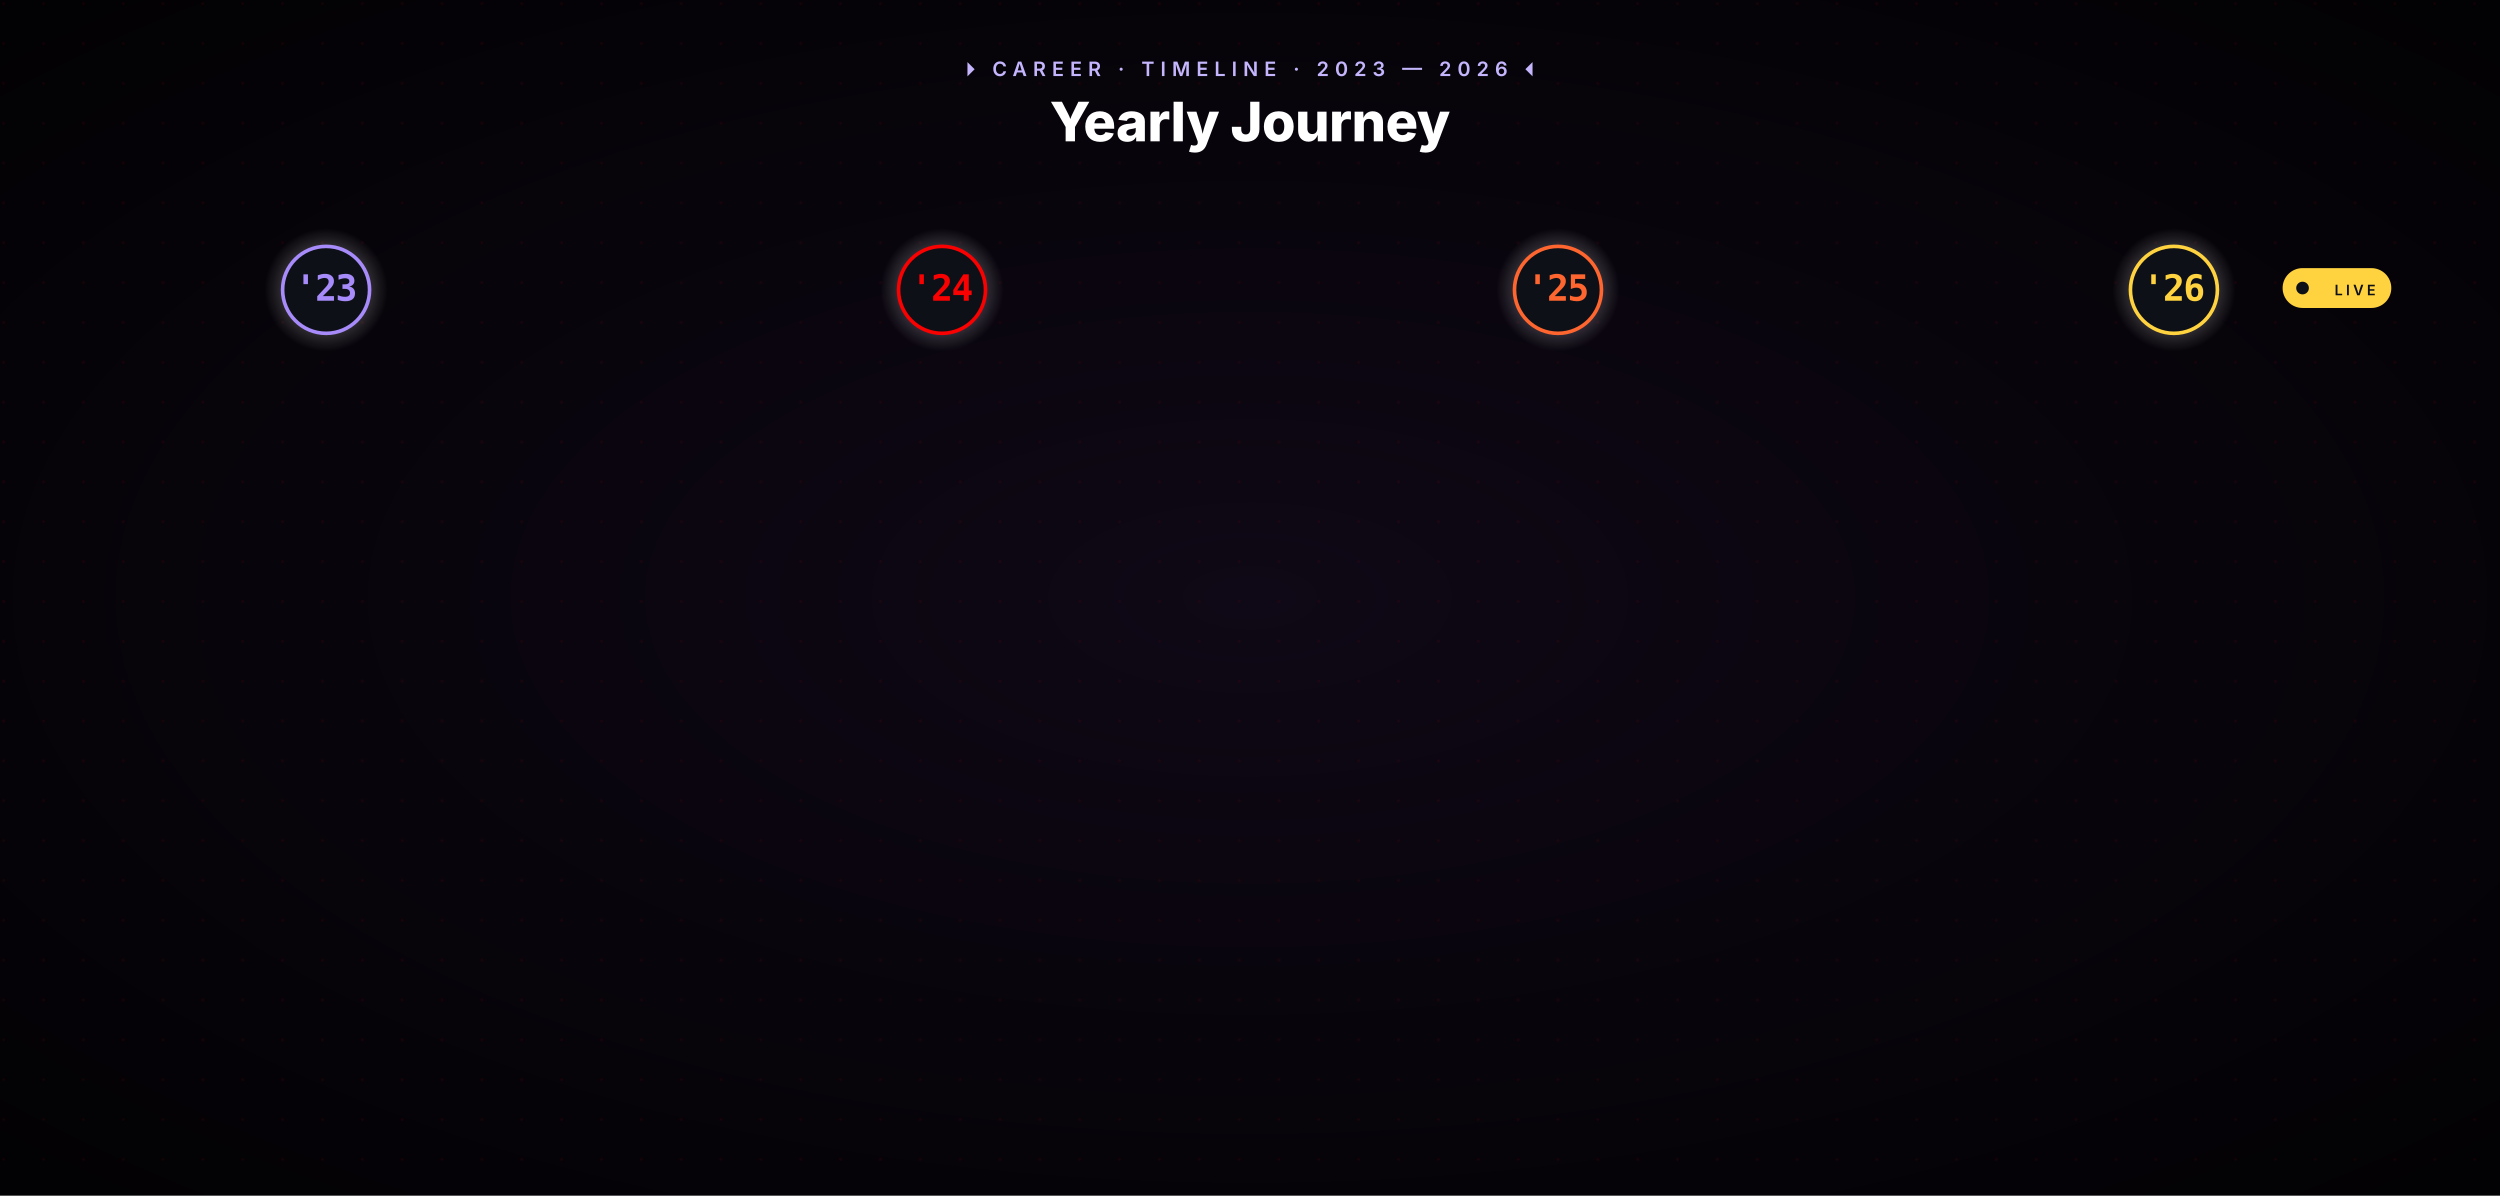
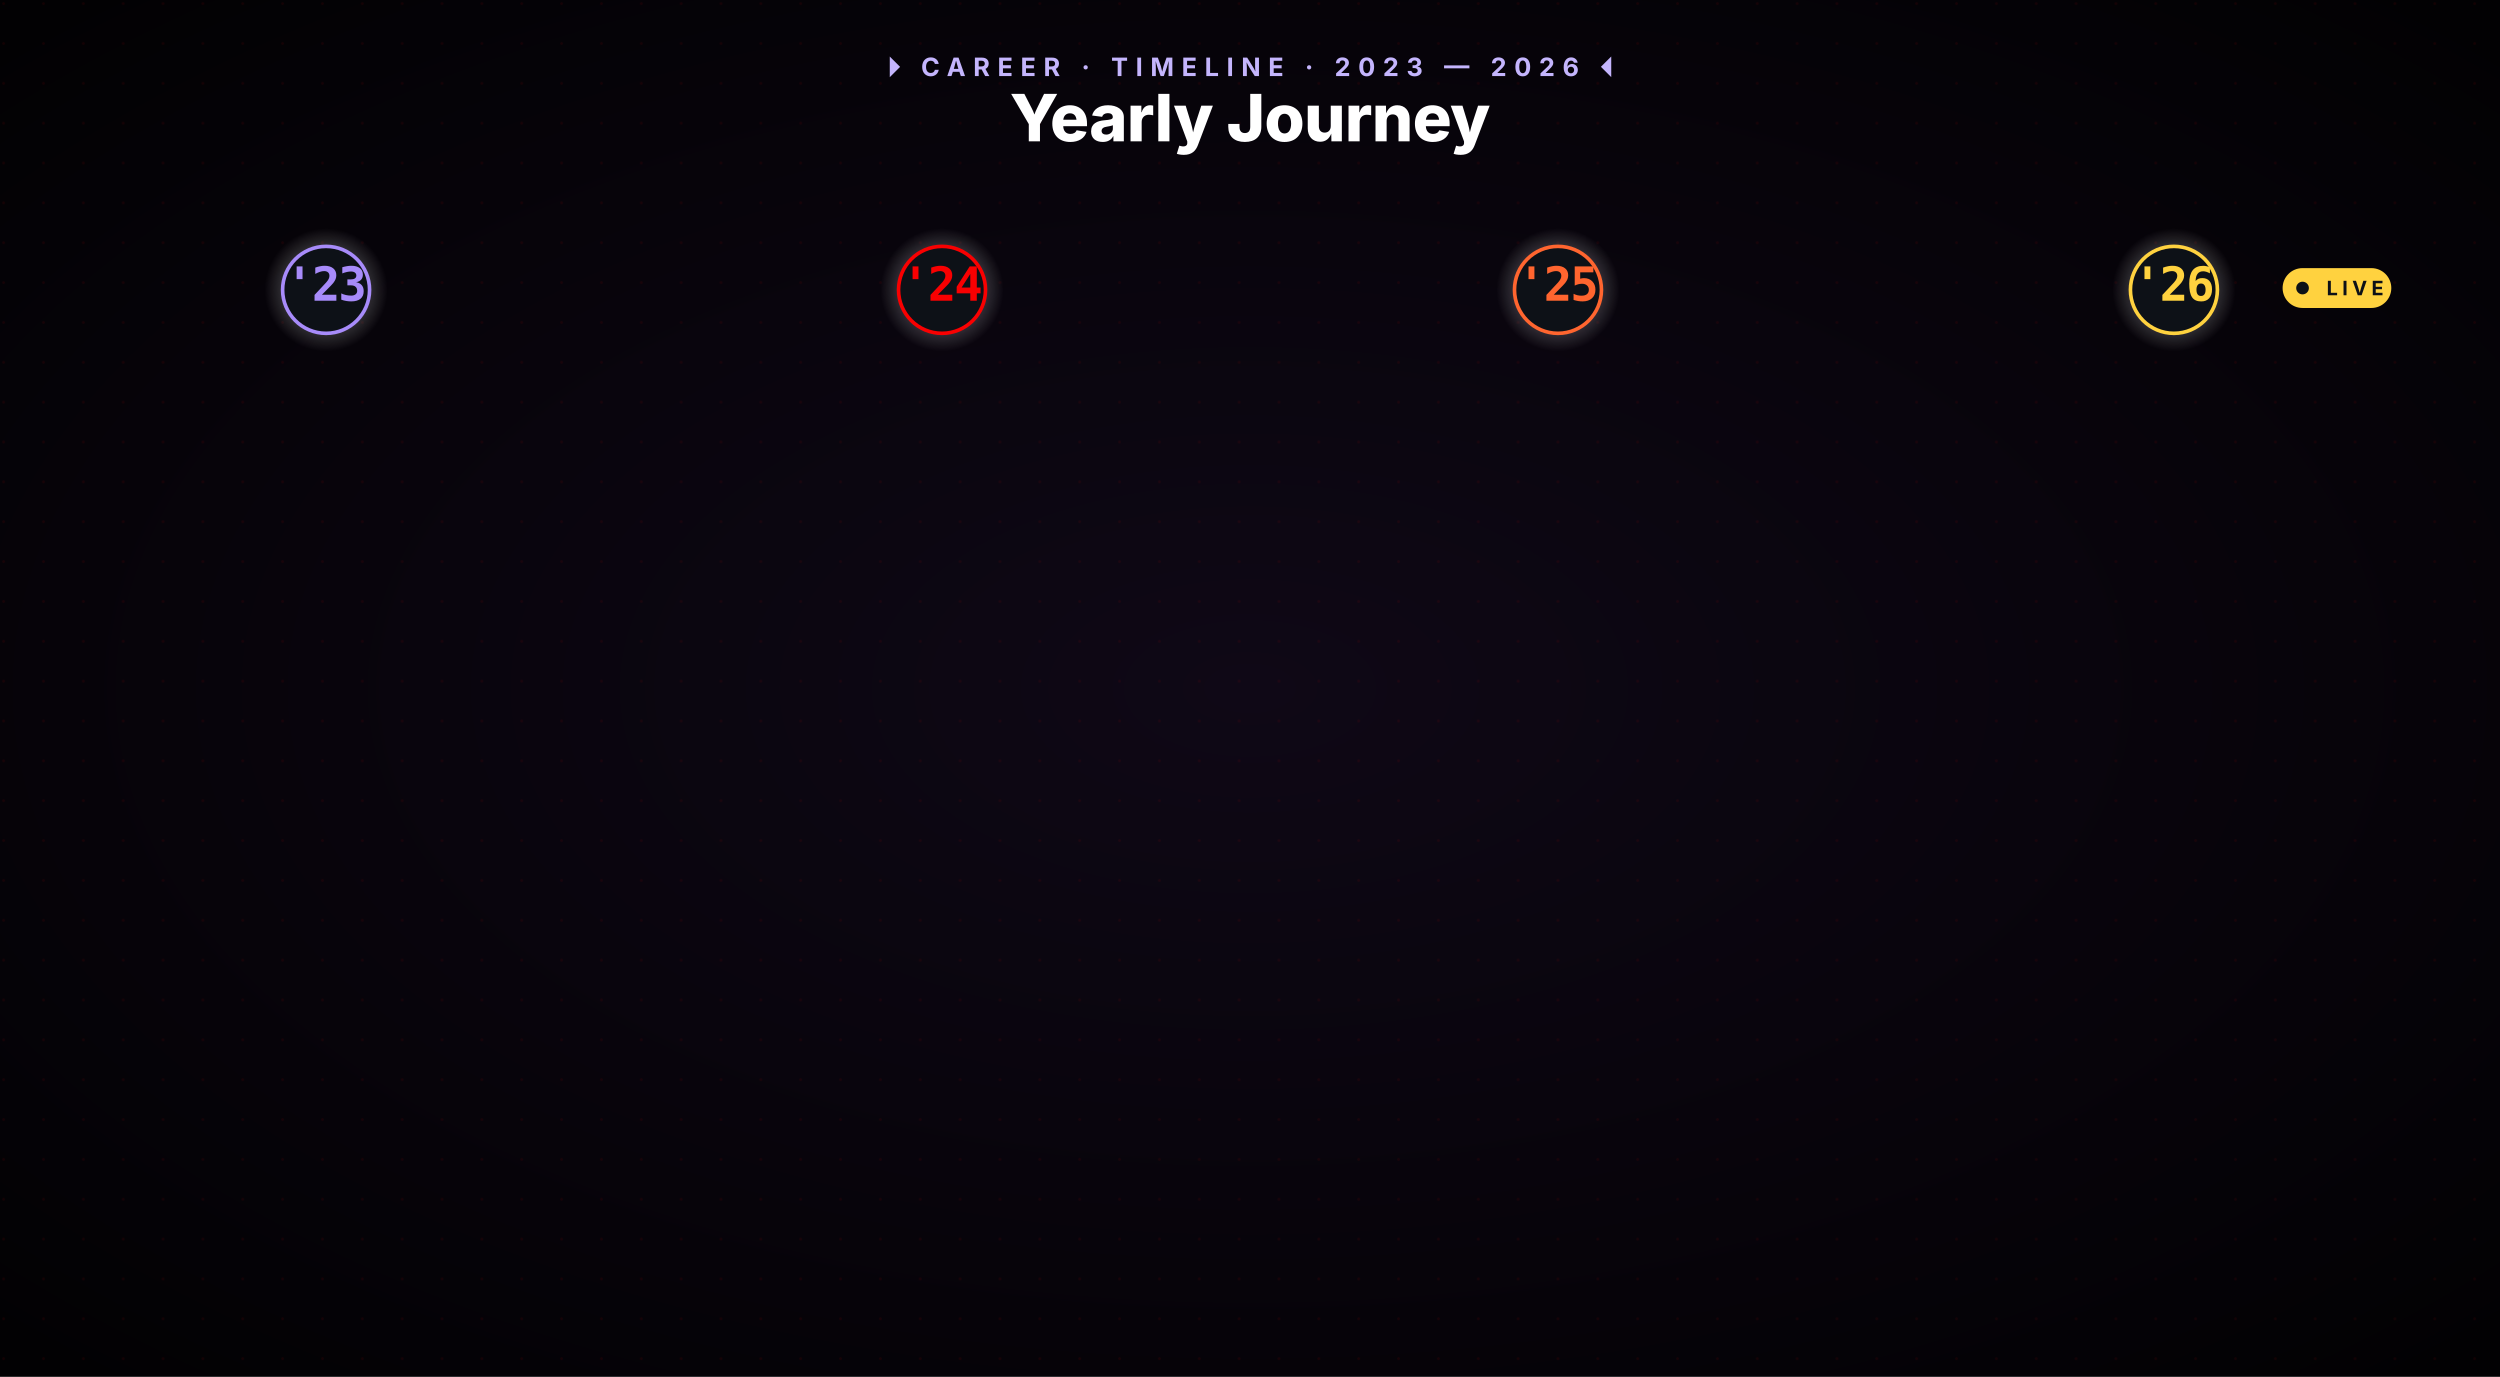
- <svg xmlns="http://www.w3.org/2000/svg" width="1380" height="660" viewBox="0 0 1380 660" role="img" aria-label="Career timeline 2023 — 2026">
+ <svg xmlns="http://www.w3.org/2000/svg" width="1380" height="760" viewBox="0 0 1380 760" role="img" aria-label="Career timeline 2023 — 2026">
  <style>
-     .t-display     { font-family: 'Inter','SF Pro Display','Segoe UI',sans-serif; font-weight: 800; font-size: 30px; letter-spacing: -0.01em; fill: #FFFFFF; }
-     .t-tag         { font-family: 'Inter','SF Pro Display','Segoe UI',sans-serif; font-weight: 600; font-size: 11px; letter-spacing: 0.30em; text-transform: uppercase; fill: #C4B5FD; }
-     .t-year        { font-family: 'JetBrains Mono','SF Mono',Consolas,monospace; font-weight: 800; font-size: 20px; letter-spacing: -0.04em; }
-     .t-year-tag    { font-family: 'Inter','SF Pro Display','Segoe UI',sans-serif; font-weight: 600; font-size: 8px; letter-spacing: 0.22em; text-transform: uppercase; }
-     .t-headline    { font-family: 'Inter','SF Pro Display','Segoe UI',sans-serif; font-weight: 800; font-size: 22px; letter-spacing: -0.01em; fill: #FFFFFF; }
-     .t-highlight   { font-family: 'Inter','SF Pro Display','Segoe UI',sans-serif; font-weight: 500; font-size: 11.5px; fill: #E8E8E8; }
-     .t-bullet      { font-family: 'JetBrains Mono','SF Mono',Consolas,monospace; font-weight: 700; font-size: 13px; }
-     .t-stat-num    { font-family: 'JetBrains Mono','SF Mono',Consolas,monospace; font-weight: 700; font-size: 18px; }
-     .t-stat-lbl    { font-family: 'Inter','SF Pro Display','Segoe UI',sans-serif; font-weight: 600; font-size: 7.5px; letter-spacing: 0.15em; text-transform: uppercase; fill: #6E7681; }
+     .t-display     { font-family: 'Inter','SF Pro Display','Segoe UI',sans-serif; font-weight: 800; font-size: 36px; letter-spacing: -0.01em; fill: #FFFFFF; }
+     .t-tag         { font-family: 'Inter','SF Pro Display','Segoe UI',sans-serif; font-weight: 700; font-size: 14px; letter-spacing: 0.30em; text-transform: uppercase; fill: #C4B5FD; }
+     .t-year        { font-family: 'JetBrains Mono','SF Mono',Consolas,monospace; font-weight: 800; font-size: 26px; letter-spacing: -0.04em; }
+     .t-year-tag    { font-family: 'Inter','SF Pro Display','Segoe UI',sans-serif; font-weight: 700; font-size: 11px; letter-spacing: 0.22em; text-transform: uppercase; }
+     .t-headline    { font-family: 'Inter','SF Pro Display','Segoe UI',sans-serif; font-weight: 800; font-size: 26px; letter-spacing: -0.01em; fill: #FFFFFF; }
+     .t-highlight   { font-family: 'Inter','SF Pro Display','Segoe UI',sans-serif; font-weight: 500; font-size: 15px; fill: #E8E8E8; }
+     .t-bullet      { font-family: 'JetBrains Mono','SF Mono',Consolas,monospace; font-weight: 700; font-size: 17px; }
+     .t-stat-num    { font-family: 'JetBrains Mono','SF Mono',Consolas,monospace; font-weight: 700; font-size: 22px; }
+     .t-stat-lbl    { font-family: 'Inter','SF Pro Display','Segoe UI',sans-serif; font-weight: 700; font-size: 11px; letter-spacing: 0.15em; text-transform: uppercase; fill: #8B95A1; }
    .timeline-pulse { stroke-dasharray: 4 8; animation: tlflow 3s linear infinite; }
    @keyframes tlflow { to { stroke-dashoffset: -36; } }
    .marker-pulse { animation: markerPulse 2s ease-in-out infinite; transform-origin: center; transform-box: fill-box; }
    @keyframes markerPulse { 0%, 100% { transform: scale(1); opacity: 1; } 50% { transform: scale(1.10); opacity: 0.85; } }
    .live-pulse { animation: livePulse 1.4s ease-in-out infinite; transform-origin: center; transform-box: fill-box; }
    @keyframes livePulse { 0%, 100% { transform: scale(1); filter: drop-shadow(0 0 4px rgba(255,210,63,0.6)); } 50% { transform: scale(1.06); filter: drop-shadow(0 0 14px rgba(255,210,63,1)); } }
    .card-rise { opacity: 0; animation: cardRise 0.9s cubic-bezier(0.22,1,0.36,1) forwards; }
    @keyframes cardRise { to { opacity: 1; } }
    .y0 { animation-delay: 0.30s; } .y1 { animation-delay: 0.50s; }
    .y2 { animation-delay: 0.70s; } .y3 { animation-delay: 0.90s; }
    .y4 { animation-delay: 1.10s; } .y5 { animation-delay: 1.30s; }
    .breathe-border { animation: breathe 3.4s ease-in-out infinite; }
    @keyframes breathe { 0%,100%{stroke-opacity:0.7} 50%{stroke-opacity:1} }
  </style>
  <defs>
    <radialGradient id="bgRadial" cx="50%" cy="50%" r="80%">
      <stop offset="0%" stop-color="#0F0816" />
      <stop offset="100%" stop-color="#000000" />
    </radialGradient>
    <pattern id="dots" x="0" y="0" width="22" height="22" patternUnits="userSpaceOnUse">
      <circle cx="2" cy="2" r="0.8" fill="#F90001" fill-opacity="0.07" />
    </pattern>
    <linearGradient id="tlGrad" x1="0" y1="0" x2="1" y2="0">
      <stop offset="0%" stop-color="#A78BFA" />
      <stop offset="33%" stop-color="#F90001" />
      <stop offset="66%" stop-color="#FF652F" />
      <stop offset="100%" stop-color="#FFD23F" />
    </linearGradient>
    <linearGradient id="cardBg" x1="0" y1="0" x2="0" y2="1">
      <stop offset="0%" stop-color="#1C1428" stop-opacity="0.94" />
      <stop offset="100%" stop-color="#0A0612" stop-opacity="0.94" />
    </linearGradient>
    <radialGradient id="markerGlow" cx="50%" cy="50%" r="50%">
      <stop offset="0%" stop-color="#FFFFFF" stop-opacity="0.55" />
      <stop offset="100%" stop-color="#FFFFFF" stop-opacity="0" />
    </radialGradient>
    <filter id="cardShadow" x="-20%" y="-20%" width="140%" height="140%">
      <feGaussianBlur in="SourceAlpha" stdDeviation="5" />
      <feOffset dx="0" dy="3" result="shadow" />
      <feFlood flood-color="#000000" flood-opacity="0.65" />
      <feComposite in2="shadow" operator="in" />
      <feMerge>
        <feMergeNode />
        <feMergeNode in="SourceGraphic" />
      </feMerge>
    </filter>
  </defs>
-   <rect width="1380" height="660" fill="url(#bgRadial)" />
-   <rect width="1380" height="660" fill="url(#dots)" />
+   <rect width="1380" height="760" fill="url(#bgRadial)" />
+   <rect width="1380" height="760" fill="url(#dots)" />
  <text x="690" y="42" class="t-tag" text-anchor="middle">⏵ CAREER · TIMELINE · 2023 — 2026 ⏴</text>
  <text x="690" y="78" class="t-display" text-anchor="middle">Yearly Journey</text>
  <line x1="140" y1="160" x2="1240" y2="160" stroke="url(#tlGrad)" stroke-width="3" stroke-opacity="0.4" />
  <line x1="140" y1="160" x2="1240" y2="160" stroke="url(#tlGrad)" stroke-width="3" class="timeline-pulse" />
  <g transform="translate(180,160)">
    <circle r="34" fill="url(#markerGlow)" />
    <circle r="24" fill="#0D1117" stroke="#A78BFA" stroke-width="2" class="marker-pulse" style="animation-delay:0.0s" />
    <text x="0" y="6" class="t-year" fill="#A78BFA" text-anchor="middle">'23</text>
  </g>
  <g transform="translate(520,160)">
    <circle r="34" fill="url(#markerGlow)" />
    <circle r="24" fill="#0D1117" stroke="#F90001" stroke-width="2" class="marker-pulse" style="animation-delay:0.3s" />
    <text x="0" y="6" class="t-year" fill="#F90001" text-anchor="middle">'24</text>
  </g>
  <g transform="translate(860,160)">
    <circle r="34" fill="url(#markerGlow)" />
    <circle r="24" fill="#0D1117" stroke="#FF652F" stroke-width="2" class="marker-pulse" style="animation-delay:0.6s" />
    <text x="0" y="6" class="t-year" fill="#FF652F" text-anchor="middle">'25</text>
  </g>
  <g transform="translate(1200,160)">
    <circle r="34" fill="url(#markerGlow)" />
    <circle r="24" fill="#0D1117" stroke="#FFD23F" stroke-width="2" class="marker-pulse" style="animation-delay:0.9s" />
    <text x="0" y="6" class="t-year" fill="#FFD23F" text-anchor="middle">'26</text>
    <g transform="translate(60, 0)" class="live-pulse">
      <rect x="0" y="-12" width="60" height="22" rx="11" fill="#FFD23F" />
      <circle cx="11" cy="-1" r="3.5" fill="#0D1117" />
      <text x="40" y="3" class="t-year-tag" fill="#0D1117" text-anchor="middle" font-weight="700">LIVE</text>
    </g>
  </g>
  <g transform="translate(20, 230)" class="card-rise y0">
    <line x1="160" y1="0" x2="160" y2="-60" stroke="#A78BFA" stroke-width="1" stroke-opacity="0.5" />
-     <rect x="0" y="0" width="320" height="360" rx="16" fill="url(#cardBg)" filter="url(#cardShadow)" />
-     <rect x="0" y="0" width="320" height="360" rx="16" fill="none" stroke="#A78BFA" stroke-width="2" class="breathe-border" />
-     <text x="24" y="36" class="t-year-tag" fill="#A78BFA">2023 · ORIGIN</text>
-     <text x="24" y="72" class="t-headline">First Steps</text>
-     <line x1="24" y1="92" x2="296" y2="92" stroke="#21262D" stroke-width="1" />
-     <text x="24" y="124" class="t-bullet" fill="#A78BFA">▸</text>
-     <text x="48" y="124" class="t-highlight">Started shipping public projects —</text>
-     <text x="48" y="142" class="t-highlight">Django-Store, Jobs-Portal,</text>
-     <text x="48" y="160" class="t-highlight">BookStore.</text>
-     <text x="24" y="196" class="t-bullet" fill="#A78BFA">▸</text>
-     <text x="48" y="196" class="t-highlight">Built foundations in Python,</text>
-     <text x="48" y="214" class="t-highlight">Django, REST APIs, JS &amp; HTML/CSS.</text>
-     <text x="24" y="250" class="t-bullet" fill="#A78BFA">▸</text>
-     <text x="48" y="250" class="t-highlight">Earned first community stars —</text>
-     <text x="48" y="268" class="t-highlight">Jobs-Portal &amp; Django-Blog took</text>
-     <text x="48" y="286" class="t-highlight">off.</text>
-     <line x1="24" y1="284" x2="296" y2="284" stroke="#21262D" stroke-width="1" />
-     <text x="24" y="316" class="t-stat-num" fill="#A78BFA">15+</text>
-     <text x="24" y="334" class="t-stat-lbl">PROJECTS</text>
-     <text x="114" y="316" class="t-stat-num" fill="#A78BFA">30★</text>
-     <text x="114" y="334" class="t-stat-lbl">PEAK STARS</text>
-     <text x="204" y="316" class="t-stat-num" fill="#A78BFA">FIRST</text>
-     <text x="204" y="334" class="t-stat-lbl">CLIENT</text>
+     <rect x="0" y="0" width="320" height="460" rx="16" fill="url(#cardBg)" filter="url(#cardShadow)" />
+     <rect x="0" y="0" width="320" height="460" rx="16" fill="none" stroke="#A78BFA" stroke-width="2" class="breathe-border" />
+     <text x="24" y="42" class="t-year-tag" fill="#A78BFA">2023 · ORIGIN</text>
+     <text x="24" y="84" class="t-headline">First Steps</text>
+     <line x1="24" y1="108" x2="296" y2="108" stroke="#21262D" stroke-width="1" />
+     <text x="24" y="144" class="t-bullet" fill="#A78BFA">▸</text>
+     <text x="48" y="144" class="t-highlight">Started shipping public projects —</text>
+     <text x="48" y="164" class="t-highlight">Django-Store, Jobs-Portal,</text>
+     <text x="48" y="184" class="t-highlight">BookStore.</text>
+     <text x="24" y="222" class="t-bullet" fill="#A78BFA">▸</text>
+     <text x="48" y="222" class="t-highlight">Built foundations in Python,</text>
+     <text x="48" y="242" class="t-highlight">Django, REST APIs, JS &amp; HTML/CSS.</text>
+     <text x="24" y="280" class="t-bullet" fill="#A78BFA">▸</text>
+     <text x="48" y="280" class="t-highlight">Earned first community stars —</text>
+     <text x="48" y="300" class="t-highlight">Jobs-Portal &amp; Django-Blog took</text>
+     <text x="48" y="320" class="t-highlight">off.</text>
+     <line x1="24" y1="388" x2="296" y2="388" stroke="#21262D" stroke-width="1" />
+     <text x="24" y="422" class="t-stat-num" fill="#A78BFA">15+</text>
+     <text x="24" y="444" class="t-stat-lbl">PROJECTS</text>
+     <text x="114" y="422" class="t-stat-num" fill="#A78BFA">30★</text>
+     <text x="114" y="444" class="t-stat-lbl">PEAK STARS</text>
+     <text x="204" y="422" class="t-stat-num" fill="#A78BFA">FIRST</text>
+     <text x="204" y="444" class="t-stat-lbl">CLIENT</text>
  </g>
  <g transform="translate(360, 230)" class="card-rise y1">
    <line x1="160" y1="0" x2="160" y2="-60" stroke="#F90001" stroke-width="1" stroke-opacity="0.5" />
-     <rect x="0" y="0" width="320" height="360" rx="16" fill="url(#cardBg)" filter="url(#cardShadow)" />
-     <rect x="0" y="0" width="320" height="360" rx="16" fill="none" stroke="#F90001" stroke-width="2" class="breathe-border" />
-     <text x="24" y="36" class="t-year-tag" fill="#F90001">2024 · FOUNDATION</text>
-     <text x="24" y="72" class="t-headline">A Year of Shipping</text>
-     <line x1="24" y1="92" x2="296" y2="92" stroke="#21262D" stroke-width="1" />
-     <text x="24" y="124" class="t-bullet" fill="#F90001">▸</text>
-     <text x="48" y="124" class="t-highlight">Wave of full-stack Django + Vue</text>
-     <text x="48" y="142" class="t-highlight">projects went live for real users.</text>
-     <text x="24" y="178" class="t-bullet" fill="#F90001">▸</text>
-     <text x="48" y="178" class="t-highlight">Established long-running client</text>
-     <text x="48" y="196" class="t-highlight">engagements that still run today.</text>
-     <text x="24" y="232" class="t-bullet" fill="#F90001">▸</text>
-     <text x="48" y="232" class="t-highlight">Earned community recognition —</text>
-     <text x="48" y="250" class="t-highlight">Barber-Salon hit 52★, Django-LMS</text>
-     <text x="48" y="268" class="t-highlight">22★.</text>
-     <line x1="24" y1="284" x2="296" y2="284" stroke="#21262D" stroke-width="1" />
-     <text x="24" y="316" class="t-stat-num" fill="#F90001">25+</text>
-     <text x="24" y="334" class="t-stat-lbl">PROJECTS</text>
-     <text x="114" y="316" class="t-stat-num" fill="#F90001">52★</text>
-     <text x="114" y="334" class="t-stat-lbl">PEAK STARS</text>
-     <text x="204" y="316" class="t-stat-num" fill="#F90001">5+</text>
-     <text x="204" y="334" class="t-stat-lbl">CLIENTS</text>
+     <rect x="0" y="0" width="320" height="460" rx="16" fill="url(#cardBg)" filter="url(#cardShadow)" />
+     <rect x="0" y="0" width="320" height="460" rx="16" fill="none" stroke="#F90001" stroke-width="2" class="breathe-border" />
+     <text x="24" y="42" class="t-year-tag" fill="#F90001">2024 · FOUNDATION</text>
+     <text x="24" y="84" class="t-headline">A Year of Shipping</text>
+     <line x1="24" y1="108" x2="296" y2="108" stroke="#21262D" stroke-width="1" />
+     <text x="24" y="144" class="t-bullet" fill="#F90001">▸</text>
+     <text x="48" y="144" class="t-highlight">Wave of full-stack Django + Vue</text>
+     <text x="48" y="164" class="t-highlight">projects went live for real users.</text>
+     <text x="24" y="202" class="t-bullet" fill="#F90001">▸</text>
+     <text x="48" y="202" class="t-highlight">Established long-running client</text>
+     <text x="48" y="222" class="t-highlight">engagements that still run today.</text>
+     <text x="24" y="260" class="t-bullet" fill="#F90001">▸</text>
+     <text x="48" y="260" class="t-highlight">Earned community recognition —</text>
+     <text x="48" y="280" class="t-highlight">Barber-Salon hit 52★, Django-LMS</text>
+     <text x="48" y="300" class="t-highlight">22★.</text>
+     <line x1="24" y1="388" x2="296" y2="388" stroke="#21262D" stroke-width="1" />
+     <text x="24" y="422" class="t-stat-num" fill="#F90001">25+</text>
+     <text x="24" y="444" class="t-stat-lbl">PROJECTS</text>
+     <text x="114" y="422" class="t-stat-num" fill="#F90001">52★</text>
+     <text x="114" y="444" class="t-stat-lbl">PEAK STARS</text>
+     <text x="204" y="422" class="t-stat-num" fill="#F90001">5+</text>
+     <text x="204" y="444" class="t-stat-lbl">CLIENTS</text>
  </g>
  <g transform="translate(700, 230)" class="card-rise y2">
    <line x1="160" y1="0" x2="160" y2="-60" stroke="#FF652F" stroke-width="1" stroke-opacity="0.5" />
-     <rect x="0" y="0" width="320" height="360" rx="16" fill="url(#cardBg)" filter="url(#cardShadow)" />
-     <rect x="0" y="0" width="320" height="360" rx="16" fill="none" stroke="#FF652F" stroke-width="2" class="breathe-border" />
-     <text x="24" y="36" class="t-year-tag" fill="#FF652F">2025 · GROWTH</text>
-     <text x="24" y="72" class="t-headline">Production &amp; AI</text>
-     <line x1="24" y1="92" x2="296" y2="92" stroke="#21262D" stroke-width="1" />
-     <text x="24" y="124" class="t-bullet" fill="#FF652F">▸</text>
-     <text x="48" y="124" class="t-highlight">Maintained &amp; grew long-running</text>
-     <text x="48" y="142" class="t-highlight">client systems through their first</text>
-     <text x="48" y="160" class="t-highlight">full year in production.</text>
-     <text x="24" y="196" class="t-bullet" fill="#FF652F">▸</text>
-     <text x="48" y="196" class="t-highlight">Hands-on with the AI/LLM stack —</text>
-     <text x="48" y="214" class="t-highlight">local models, RAG, agent</text>
-     <text x="48" y="232" class="t-highlight">workflows.</text>
-     <text x="24" y="268" class="t-bullet" fill="#FF652F">▸</text>
-     <text x="48" y="268" class="t-highlight">Contributed to community &amp;</text>
-     <text x="48" y="286" class="t-highlight">educational projects beyond own</text>
-     <text x="48" y="304" class="t-highlight">work.</text>
-     <line x1="24" y1="284" x2="296" y2="284" stroke="#21262D" stroke-width="1" />
-     <text x="24" y="316" class="t-stat-num" fill="#FF652F">2+</text>
-     <text x="24" y="334" class="t-stat-lbl">SAAS LIVE</text>
-     <text x="114" y="316" class="t-stat-num" fill="#FF652F">10+</text>
-     <text x="114" y="334" class="t-stat-lbl">AI EXPERIMENTS</text>
-     <text x="204" y="316" class="t-stat-num" fill="#FF652F">200+</text>
-     <text x="204" y="334" class="t-stat-lbl">DEPLOYS</text>
+     <rect x="0" y="0" width="320" height="460" rx="16" fill="url(#cardBg)" filter="url(#cardShadow)" />
+     <rect x="0" y="0" width="320" height="460" rx="16" fill="none" stroke="#FF652F" stroke-width="2" class="breathe-border" />
+     <text x="24" y="42" class="t-year-tag" fill="#FF652F">2025 · GROWTH</text>
+     <text x="24" y="84" class="t-headline">Production &amp; AI</text>
+     <line x1="24" y1="108" x2="296" y2="108" stroke="#21262D" stroke-width="1" />
+     <text x="24" y="144" class="t-bullet" fill="#FF652F">▸</text>
+     <text x="48" y="144" class="t-highlight">Maintained &amp; grew long-running</text>
+     <text x="48" y="164" class="t-highlight">client systems through their first</text>
+     <text x="48" y="184" class="t-highlight">full year in production.</text>
+     <text x="24" y="222" class="t-bullet" fill="#FF652F">▸</text>
+     <text x="48" y="222" class="t-highlight">Hands-on with the AI/LLM stack —</text>
+     <text x="48" y="242" class="t-highlight">local models, RAG, agent</text>
+     <text x="48" y="262" class="t-highlight">workflows.</text>
+     <text x="24" y="300" class="t-bullet" fill="#FF652F">▸</text>
+     <text x="48" y="300" class="t-highlight">Contributed to community &amp;</text>
+     <text x="48" y="320" class="t-highlight">educational projects beyond own</text>
+     <text x="48" y="340" class="t-highlight">work.</text>
+     <line x1="24" y1="388" x2="296" y2="388" stroke="#21262D" stroke-width="1" />
+     <text x="24" y="422" class="t-stat-num" fill="#FF652F">2+</text>
+     <text x="24" y="444" class="t-stat-lbl">SAAS LIVE</text>
+     <text x="114" y="422" class="t-stat-num" fill="#FF652F">10+</text>
+     <text x="114" y="444" class="t-stat-lbl">AI EXPERIMENTS</text>
+     <text x="204" y="422" class="t-stat-num" fill="#FF652F">200+</text>
+     <text x="204" y="444" class="t-stat-lbl">DEPLOYS</text>
  </g>
  <g transform="translate(1040, 230)" class="card-rise y3">
    <line x1="160" y1="0" x2="160" y2="-60" stroke="#FFD23F" stroke-width="1" stroke-opacity="0.5" />
-     <rect x="0" y="0" width="320" height="360" rx="16" fill="url(#cardBg)" filter="url(#cardShadow)" />
-     <rect x="0" y="0" width="320" height="360" rx="16" fill="none" stroke="#FFD23F" stroke-width="2" class="breathe-border" />
-     <text x="24" y="36" class="t-year-tag" fill="#FFD23F">2026 · CURRENT YEAR</text>
-     <text x="24" y="72" class="t-headline">Tooling &amp; Reach</text>
-     <line x1="24" y1="92" x2="296" y2="92" stroke="#21262D" stroke-width="1" />
-     <text x="24" y="124" class="t-bullet" fill="#FFD23F">▸</text>
-     <text x="48" y="124" class="t-highlight">Shifting to developer tooling &amp;</text>
-     <text x="48" y="142" class="t-highlight">automation — building for</text>
-     <text x="48" y="160" class="t-highlight">engineers, not just end users.</text>
-     <text x="24" y="196" class="t-bullet" fill="#FFD23F">▸</text>
-     <text x="48" y="196" class="t-highlight">Branching from web into desktop</text>
-     <text x="48" y="214" class="t-highlight">and CLI applications.</text>
-     <text x="24" y="250" class="t-bullet" fill="#FFD23F">▸</text>
-     <text x="48" y="250" class="t-highlight">Investing in public presence —</text>
-     <text x="48" y="268" class="t-highlight">portfolio, blog, open-source.</text>
-     <line x1="24" y1="284" x2="296" y2="284" stroke="#21262D" stroke-width="1" />
-     <text x="24" y="316" class="t-stat-num" fill="#FFD23F">5</text>
-     <text x="24" y="334" class="t-stat-lbl">GH APPS</text>
-     <text x="114" y="316" class="t-stat-num" fill="#FFD23F">v1</text>
-     <text x="114" y="334" class="t-stat-lbl">PYDEV PLATFORM</text>
-     <text x="204" y="316" class="t-stat-num" fill="#FFD23F">9+</text>
-     <text x="204" y="334" class="t-stat-lbl">NEW REPOS</text>
+     <rect x="0" y="0" width="320" height="460" rx="16" fill="url(#cardBg)" filter="url(#cardShadow)" />
+     <rect x="0" y="0" width="320" height="460" rx="16" fill="none" stroke="#FFD23F" stroke-width="2" class="breathe-border" />
+     <text x="24" y="42" class="t-year-tag" fill="#FFD23F">2026 · CURRENT YEAR</text>
+     <text x="24" y="84" class="t-headline">Tooling &amp; Reach</text>
+     <line x1="24" y1="108" x2="296" y2="108" stroke="#21262D" stroke-width="1" />
+     <text x="24" y="144" class="t-bullet" fill="#FFD23F">▸</text>
+     <text x="48" y="144" class="t-highlight">Shifting to developer tooling &amp;</text>
+     <text x="48" y="164" class="t-highlight">automation — building for</text>
+     <text x="48" y="184" class="t-highlight">engineers, not just end users.</text>
+     <text x="24" y="222" class="t-bullet" fill="#FFD23F">▸</text>
+     <text x="48" y="222" class="t-highlight">Branching from web into desktop</text>
+     <text x="48" y="242" class="t-highlight">and CLI applications.</text>
+     <text x="24" y="280" class="t-bullet" fill="#FFD23F">▸</text>
+     <text x="48" y="280" class="t-highlight">Investing in public presence —</text>
+     <text x="48" y="300" class="t-highlight">portfolio, blog, open-source.</text>
+     <line x1="24" y1="388" x2="296" y2="388" stroke="#21262D" stroke-width="1" />
+     <text x="24" y="422" class="t-stat-num" fill="#FFD23F">5</text>
+     <text x="24" y="444" class="t-stat-lbl">GH APPS</text>
+     <text x="114" y="422" class="t-stat-num" fill="#FFD23F">v1</text>
+     <text x="114" y="444" class="t-stat-lbl">PYDEV PLATFORM</text>
+     <text x="204" y="422" class="t-stat-num" fill="#FFD23F">9+</text>
+     <text x="204" y="444" class="t-stat-lbl">NEW REPOS</text>
  </g>
</svg>
